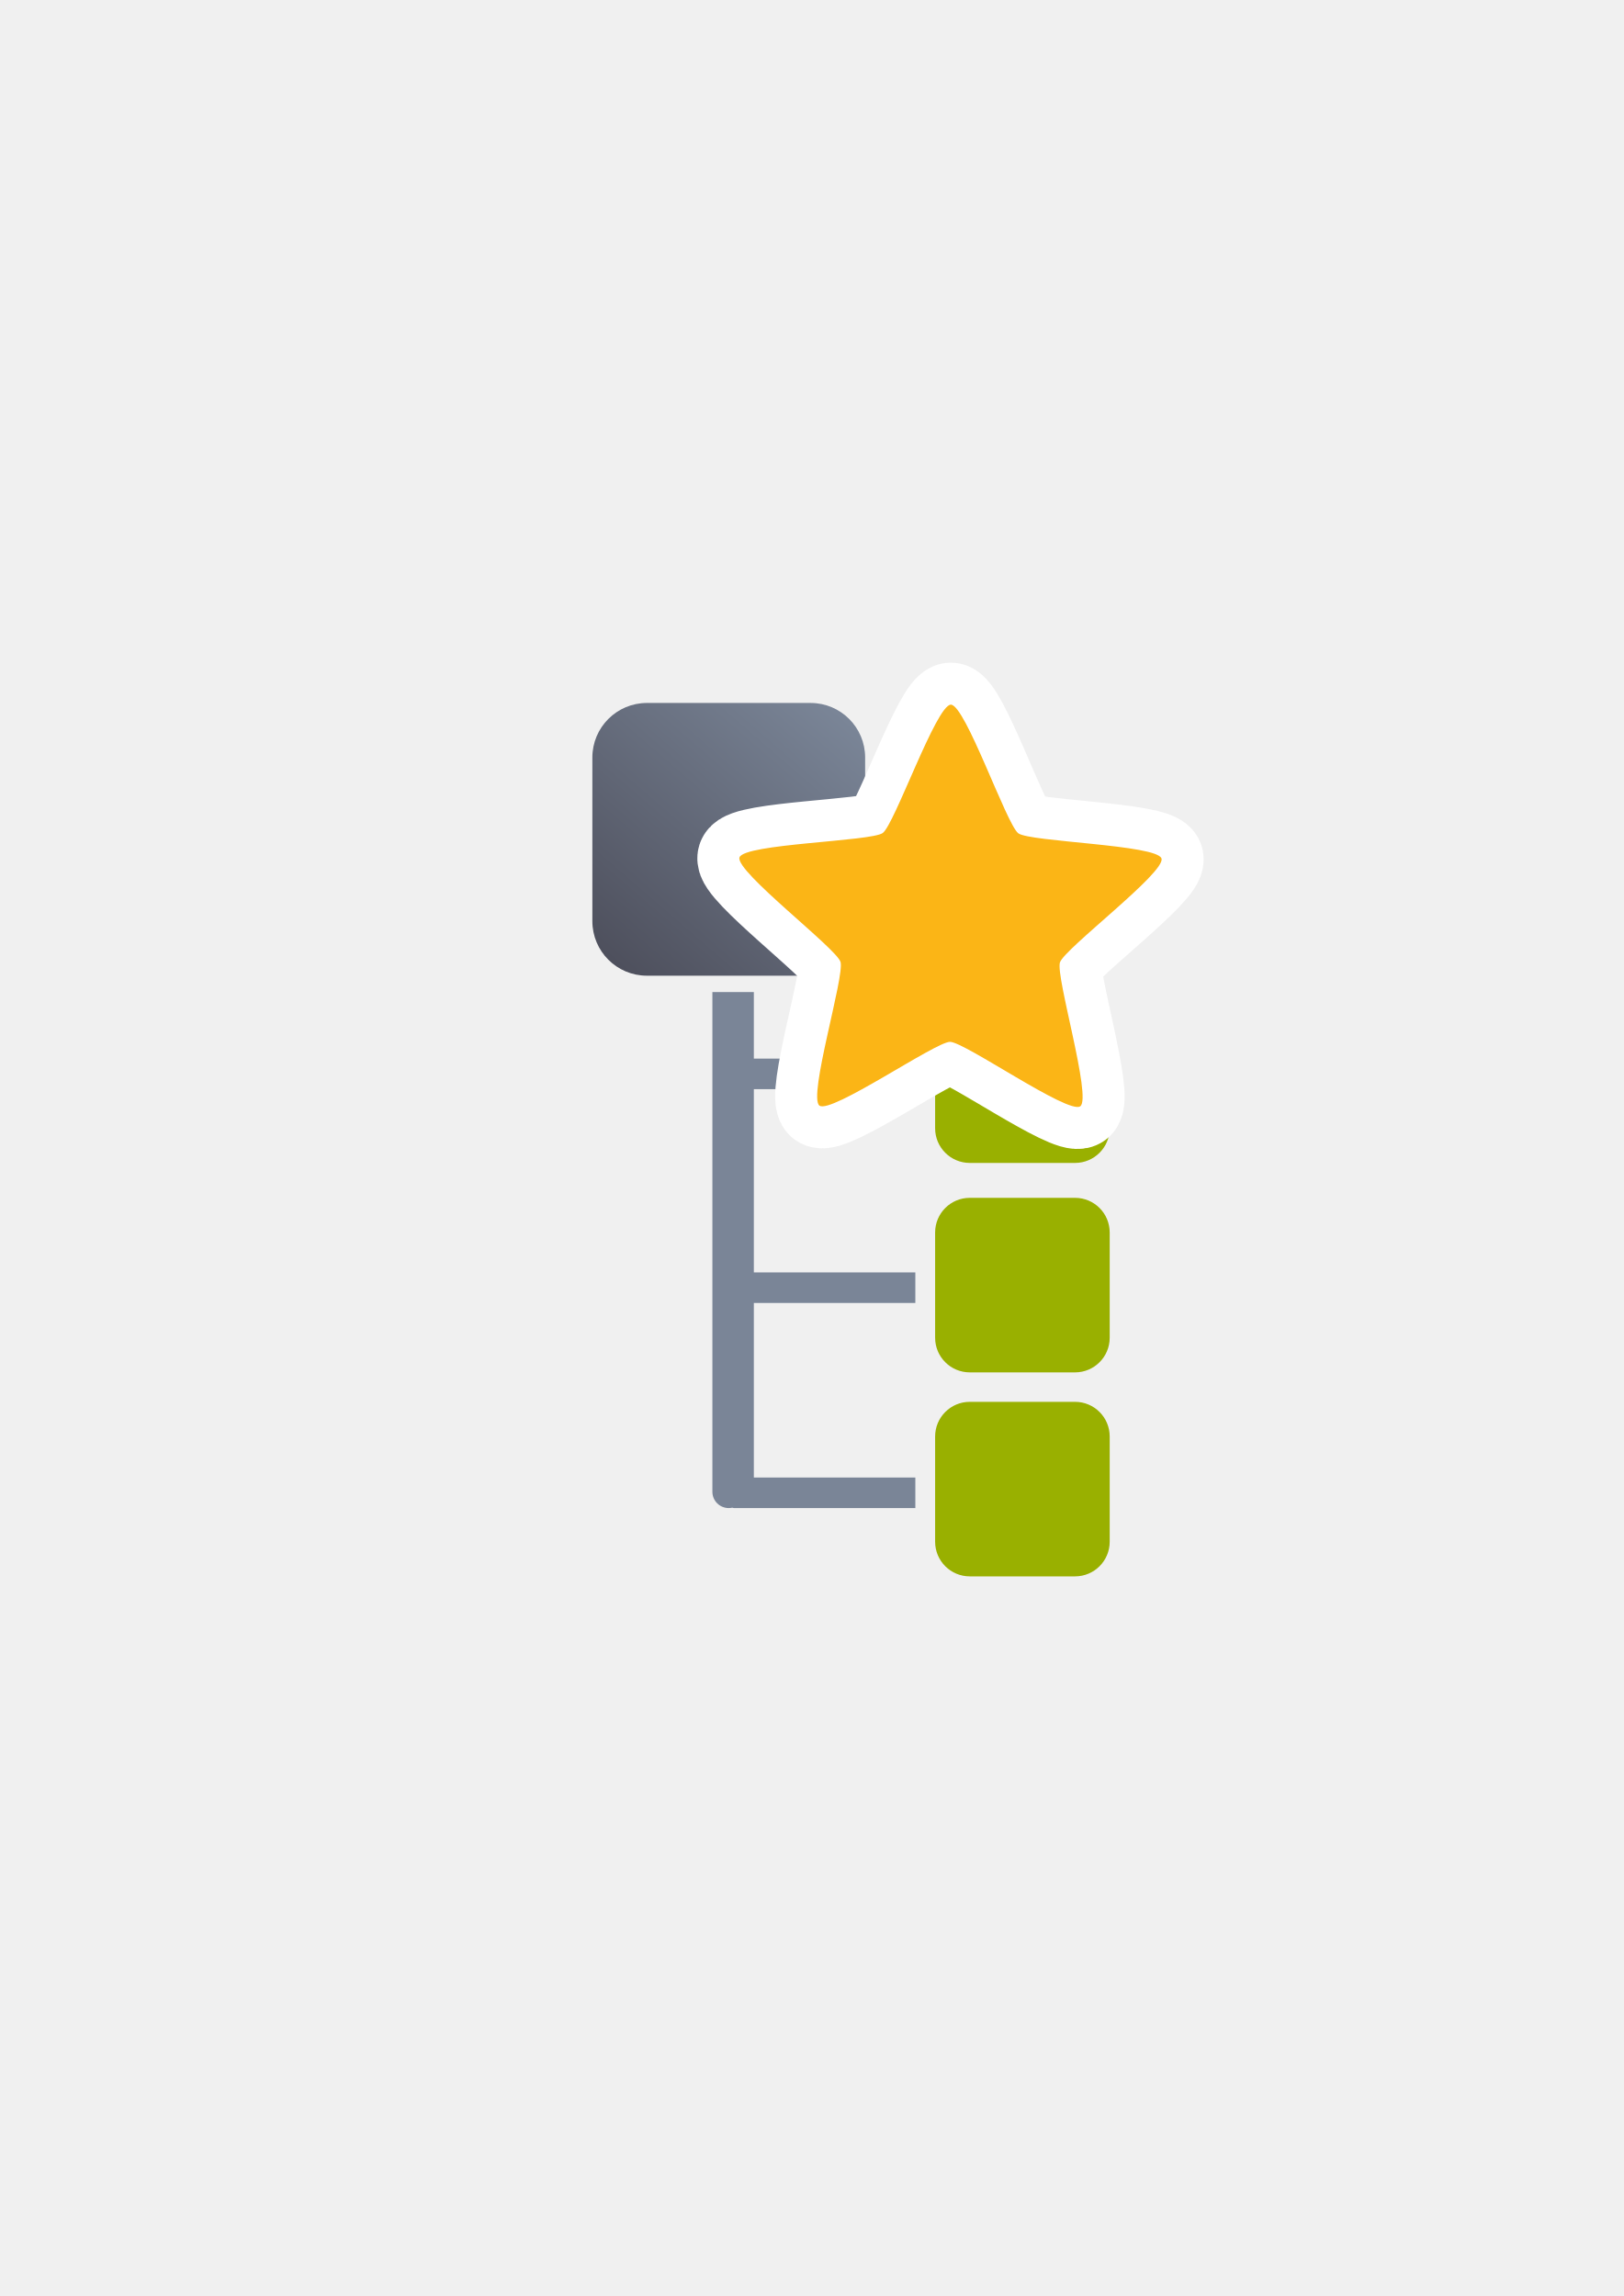
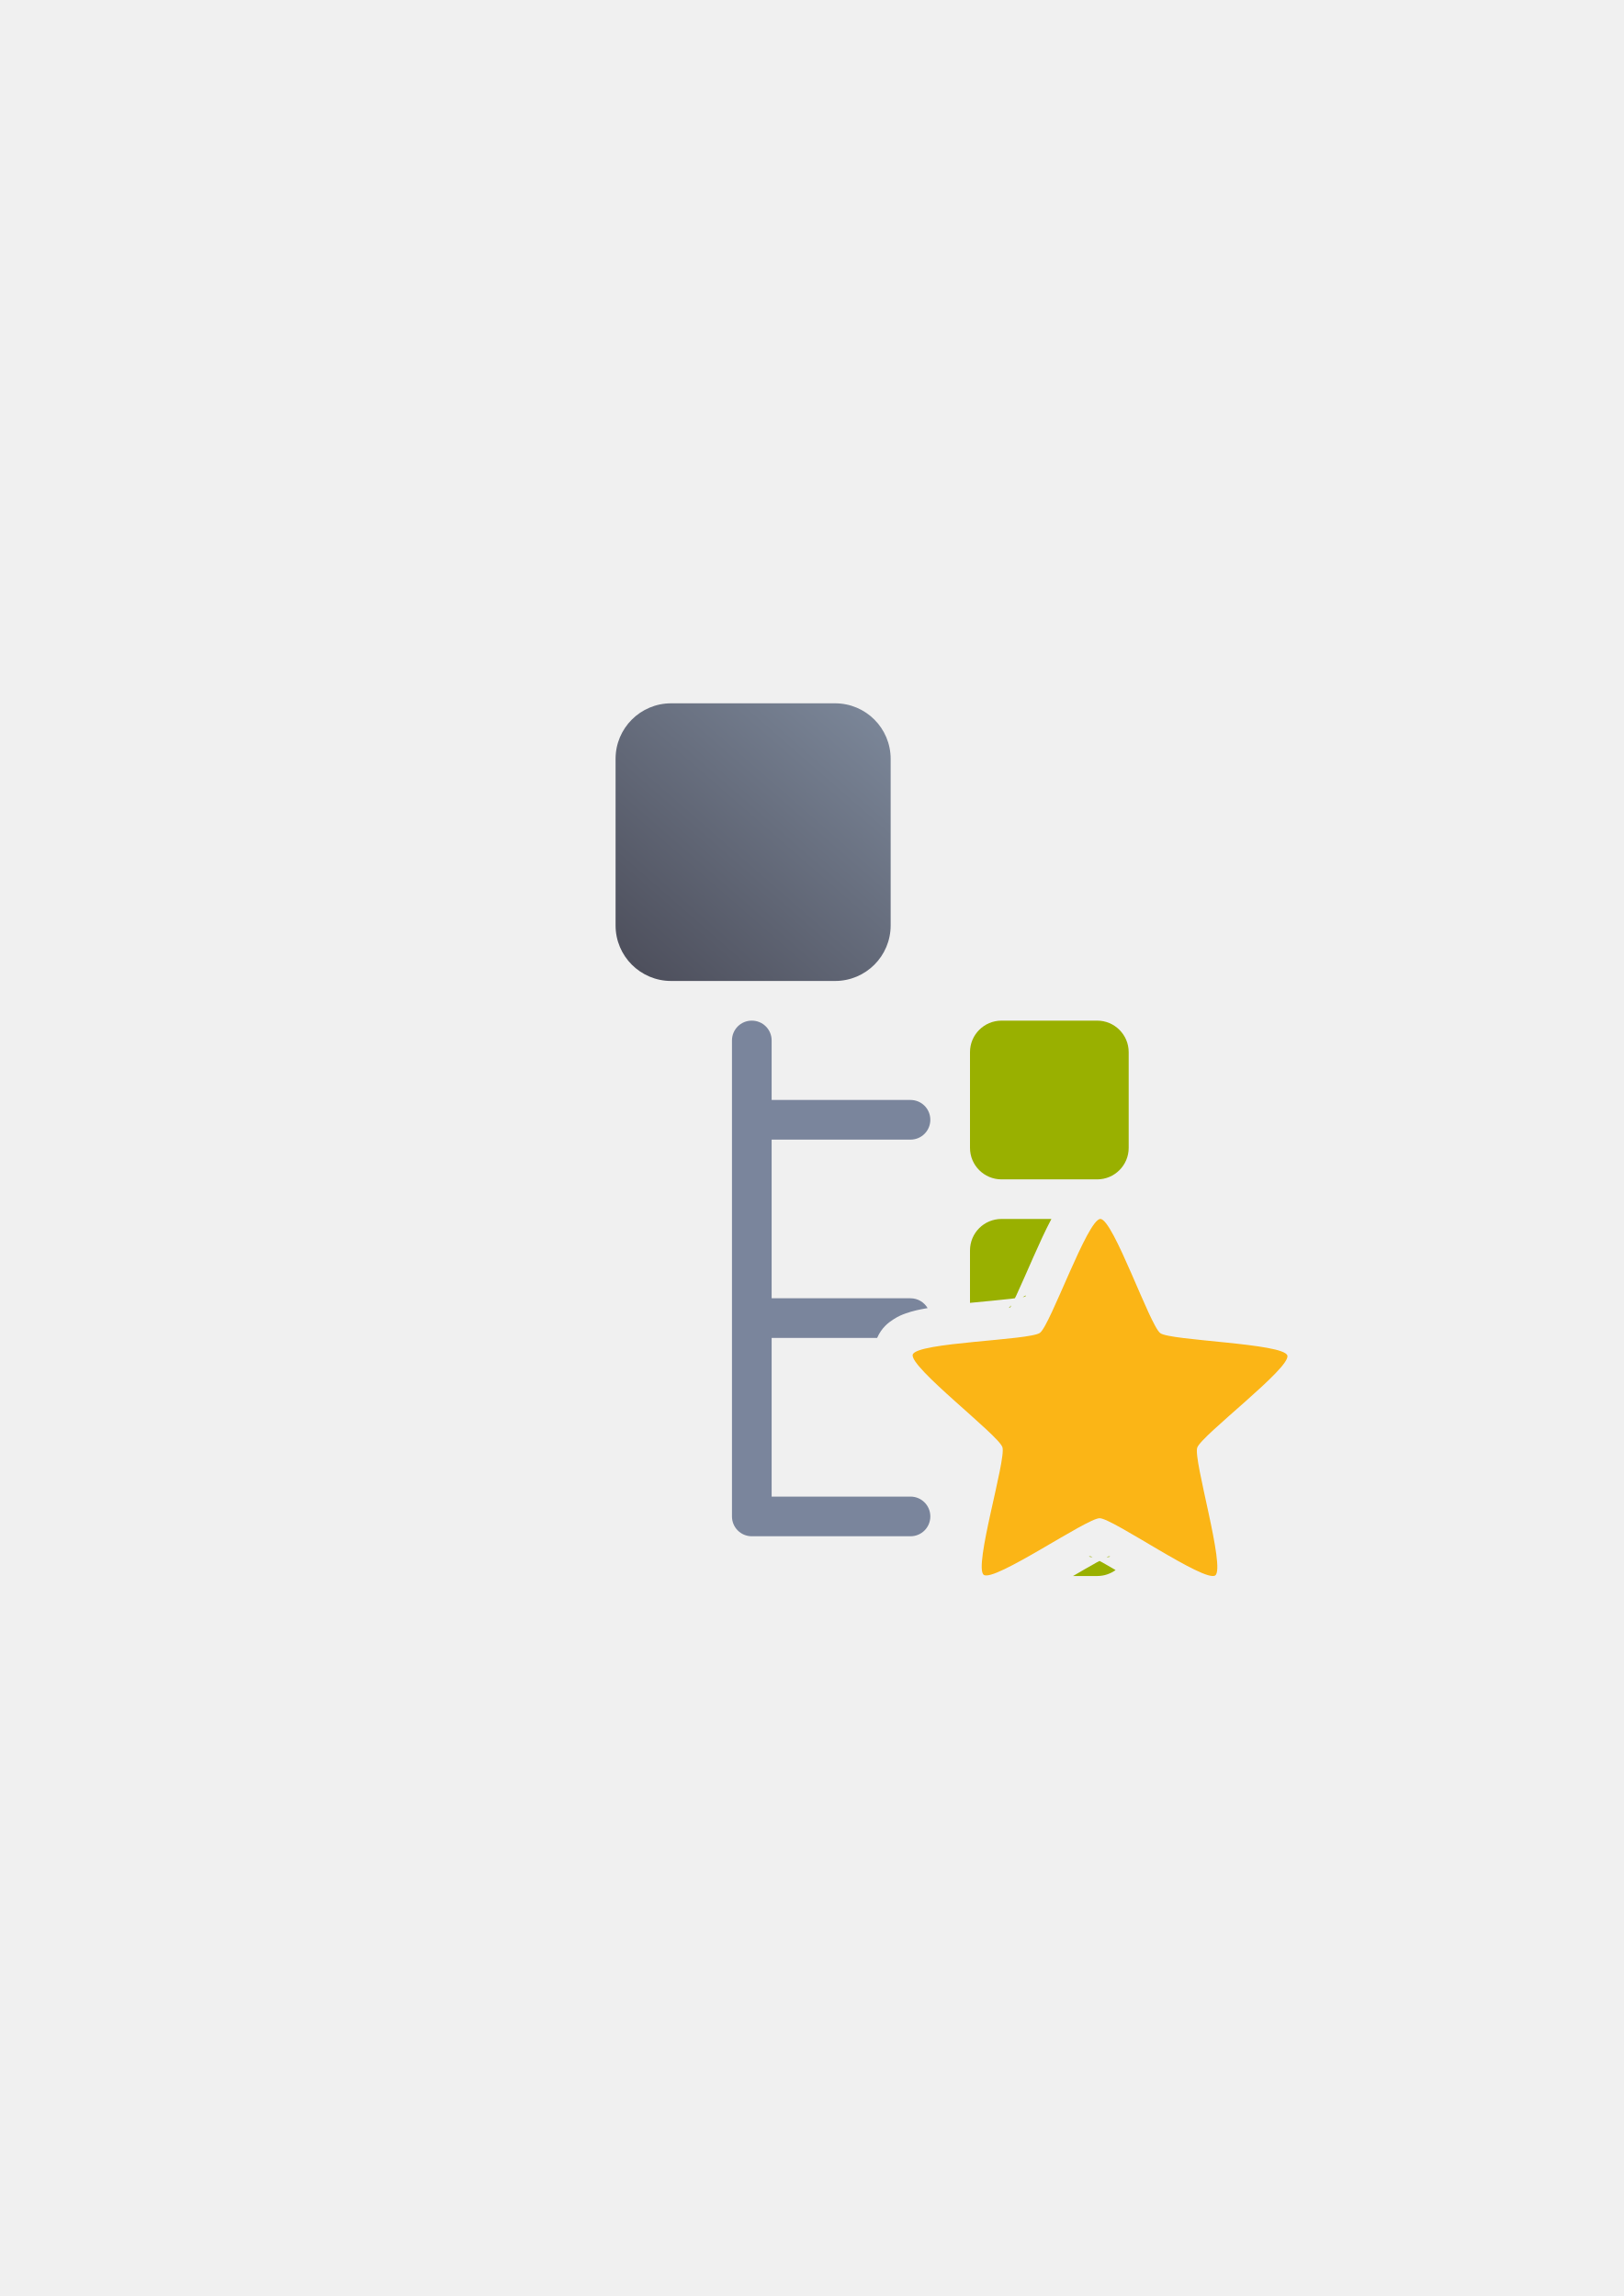
<svg xmlns="http://www.w3.org/2000/svg" xmlns:xlink="http://www.w3.org/1999/xlink" width="210mm" height="297mm" viewBox="0 0 744.094 1052.362" id="svg2" version="1.1">
  <defs id="defs4">
    <linearGradient id="linearGradient2224">
      <stop id="stop2226" offset="0" style="stop-color:#7c7c7c;stop-opacity:1;" />
      <stop id="stop2228" offset="1" style="stop-color:#b8b8b8;stop-opacity:1;" />
    </linearGradient>
    <linearGradient id="linearGradient15218">
      <stop id="stop15220" offset="0" style="stop-color:#eeeeef;stop-opacity:1;" />
      <stop id="stop2736" offset="0.599" style="stop-color:#d3d7cf;stop-opacity:1;" />
      <stop id="stop2738" offset="0.828" style="stop-color:#ffffff;stop-opacity:1;" />
      <stop id="stop15222" offset="1" style="stop-color:#d3d7cf;stop-opacity:1;" />
    </linearGradient>
    <pattern y="0" x="0" height="6" width="6" patternUnits="userSpaceOnUse" id="EMFhbasepattern" />
    <pattern y="0" x="0" height="6" width="6" patternUnits="userSpaceOnUse" id="EMFhbasepattern-5" />
-     <linearGradient xlink:href="#linearGradient4183" id="linearGradient4189" x1="390.323" y1="322.362" x2="289.914" y2="438.594" gradientUnits="userSpaceOnUse" />
+     <linearGradient xlink:href="#linearGradient4183" id="linearGradient4189-3" x1="390.323" y1="322.362" x2="289.914" y2="438.594" gradientUnits="userSpaceOnUse" gradientTransform="matrix(1.008437,0,0,1.018011,-14.38072,-47.58996)" />
    <linearGradient id="linearGradient4183">
      <stop style="stop-color:#7a8597;stop-opacity:1;" offset="0" id="stop4185" />
      <stop style="stop-color:#4e505d;stop-opacity:1" offset="1" id="stop4187" />
    </linearGradient>
  </defs>
  <g id="layer1">
-     <g transform="translate(-10.63687,0.2542022)" id="g4158">
-       <path id="rect4161" d="m 337.101,454.449 0,229.016 c 0,4.155 3.345,7.5 7.5,7.5 0.555,0 1.091,-0.06 1.611,-0.176 0.298,0.06 0.574,0.184 0.889,0.176 l 83.004,0 0,-14.001 -74.003,0 0,-80.006 74.003,0 0,-14.001 -74.003,0 0,-84.006 74.003,0 0,-14.001 -74.003,0 0,-30.502 -19.001,0 z" style="color:#252525;clip-rule:nonzero;display:inline;overflow:visible;visibility:visible;opacity:1;isolation:auto;mix-blend-mode:normal;color-interpolation:sRGB;color-interpolation-filters:linearRGB;solid-color:#252525;solid-opacity:1;fill:#7a8597;fill-opacity:1;fill-rule:nonzero;stroke:none;stroke-width:4;stroke-linecap:butt;stroke-linejoin:round;stroke-miterlimit:4;stroke-dasharray:none;stroke-dashoffset:60.958;stroke-opacity:1;color-rendering:auto;image-rendering:auto;shape-rendering:auto;text-rendering:auto;enable-background:accumulate" />
-       <rect ry="25.002" y="321.945" x="282.097" height="125.008" width="125.008" id="rect4149" style="color:#252525;clip-rule:nonzero;display:inline;overflow:visible;visibility:visible;opacity:1;isolation:auto;mix-blend-mode:normal;color-interpolation:sRGB;color-interpolation-filters:linearRGB;solid-color:#252525;solid-opacity:1;fill:url(#linearGradient4189);fill-opacity:1;fill-rule:nonzero;stroke:none;stroke-width:4;stroke-linecap:butt;stroke-linejoin:round;stroke-miterlimit:4;stroke-dasharray:none;stroke-dashoffset:60.958;stroke-opacity:1;color-rendering:auto;image-rendering:auto;shape-rendering:auto;text-rendering:auto;enable-background:accumulate" />
-       <rect ry="15.878" y="452.771" x="439.177" height="80" width="80" id="rect4162" style="color:#252525;clip-rule:nonzero;display:inline;overflow:visible;visibility:visible;opacity:1;isolation:auto;mix-blend-mode:normal;color-interpolation:sRGB;color-interpolation-filters:linearRGB;solid-color:#252525;solid-opacity:1;fill:#99b000;fill-opacity:1;fill-rule:nonzero;stroke:none;stroke-width:15.043;stroke-linecap:square;stroke-linejoin:miter;stroke-miterlimit:0;stroke-dasharray:45.129, 45.129;stroke-dashoffset:0;stroke-opacity:1;color-rendering:auto;image-rendering:auto;shape-rendering:auto;text-rendering:auto;enable-background:accumulate" />
-       <rect style="color:#252525;clip-rule:nonzero;display:inline;overflow:visible;visibility:visible;opacity:1;isolation:auto;mix-blend-mode:normal;color-interpolation:sRGB;color-interpolation-filters:linearRGB;solid-color:#252525;solid-opacity:1;fill:#99b000;fill-opacity:1;fill-rule:nonzero;stroke:none;stroke-width:15.043;stroke-linecap:square;stroke-linejoin:miter;stroke-miterlimit:0;stroke-dasharray:45.129, 45.129;stroke-dashoffset:0;stroke-opacity:1;color-rendering:auto;image-rendering:auto;shape-rendering:auto;text-rendering:auto;enable-background:accumulate" id="rect4164" width="80" height="80" x="439.177" y="548.771" ry="15.878" />
-       <rect ry="15.878" y="642.271" x="439.177" height="80" width="80" id="rect4166" style="color:#252525;clip-rule:nonzero;display:inline;overflow:visible;visibility:visible;opacity:1;isolation:auto;mix-blend-mode:normal;color-interpolation:sRGB;color-interpolation-filters:linearRGB;solid-color:#252525;solid-opacity:1;fill:#99b000;fill-opacity:1;fill-rule:nonzero;stroke:none;stroke-width:15.043;stroke-linecap:square;stroke-linejoin:miter;stroke-miterlimit:0;stroke-dasharray:45.129, 45.129;stroke-dashoffset:0;stroke-opacity:1;color-rendering:auto;image-rendering:auto;shape-rendering:auto;text-rendering:auto;enable-background:accumulate" />
+     <g id="g4196" transform="translate(12.00073,42.20873)">
+       <rect y="280.571" x="177.999" height="400" width="400" id="rect4160" style="opacity:1;fill:none;fill-opacity:1;stroke:none;stroke-width:23;stroke-linecap:butt;stroke-linejoin:round;stroke-miterlimit:4;stroke-dasharray:none;stroke-opacity:1" />
+       <rect ry="25.452" y="280.153" x="270.096" height="127.26" width="126.063" id="rect4149" style="color:#252525;clip-rule:nonzero;display:inline;overflow:visible;visibility:visible;opacity:1;isolation:auto;mix-blend-mode:normal;color-interpolation:sRGB;color-interpolation-filters:linearRGB;solid-color:#252525;solid-opacity:1;fill:url(#linearGradient4189-3);fill-opacity:1;fill-rule:nonzero;stroke:none;stroke-width:4;stroke-linecap:butt;stroke-linejoin:round;stroke-miterlimit:4;stroke-dasharray:none;stroke-dashoffset:60.958;stroke-opacity:1;color-rendering:auto;image-rendering:auto;shape-rendering:auto;text-rendering:auto;enable-background:accumulate" />
+       <rect ry="14.441" y="425.593" x="432.519" height="72.76" width="72.72" id="rect4162" style="color:#252525;clip-rule:nonzero;display:inline;overflow:visible;visibility:visible;opacity:1;isolation:auto;mix-blend-mode:normal;color-interpolation:sRGB;color-interpolation-filters:linearRGB;solid-color:#252525;solid-opacity:1;fill:#99b000;fill-opacity:1;fill-rule:nonzero;stroke:none;stroke-width:15.043;stroke-linecap:square;stroke-linejoin:miter;stroke-miterlimit:0;stroke-dasharray:45.129, 45.129;stroke-dashoffset:0;stroke-opacity:1;color-rendering:auto;image-rendering:auto;shape-rendering:auto;text-rendering:auto;enable-background:accumulate" />
+       <path id="rect4164" d="m 446.96,516.493 c -8,0 -14.441,6.441 -14.441,14.441 l 0,24.016 c 0.016,-0.002 0.031,-0.002 0.047,-0.004 7,-0.687 13.933,-1.298 19.02,-1.898 0.67,-0.079 0.909,-0.138 1.508,-0.217 0.262,-0.543 0.395,-0.751 0.68,-1.361 2.166,-4.641 4.919,-11.033 7.768,-17.465 2.7,-6.096 5.45,-12.167 8.285,-17.512 l -22.865,0 z m 11.162,35.111 c -0.149,0.002 -0.636,0.237 -1.416,0.707 0.136,-0.024 0.492,-0.064 0.605,-0.086 0.536,-0.105 1.083,-0.622 0.811,-0.619 l 0,-0.002 z m 34.061,2.088 c -1.965,4.478 -3.955,9.072 -5.789,13.002 -1.278,2.737 -2.479,5.209 -3.814,7.586 -1.335,2.376 -0.795,4.184 -7.473,9.01 -6.678,4.826 -8.227,3.748 -10.902,4.27 -2.675,0.522 -5.397,0.886 -8.396,1.24 -1.343,0.159 -2.836,0.304 -4.287,0.453 l 39.277,0 c 6.411,0 11.812,-4.139 13.709,-9.898 -1.853,-2.115 -1.953,-3.454 -2.826,-5.027 -1.323,-2.383 -2.511,-4.86 -3.775,-7.604 -1.815,-3.939 -3.78,-8.544 -5.723,-13.031 z m -40.715,2.404 c -1.952,1.675 -0.69,1.289 -0.275,0.551 0.057,-0.101 0.209,-0.429 0.275,-0.551 z" style="color:#252525;clip-rule:nonzero;display:inline;overflow:visible;visibility:visible;opacity:1;isolation:auto;mix-blend-mode:normal;color-interpolation:sRGB;color-interpolation-filters:linearRGB;solid-color:#252525;solid-opacity:1;fill:#99b000;fill-opacity:1;fill-rule:nonzero;stroke:none;stroke-width:15.043;stroke-linecap:square;stroke-linejoin:miter;stroke-miterlimit:0;stroke-dasharray:45.129, 45.129;stroke-dashoffset:0;stroke-opacity:1;color-rendering:auto;image-rendering:auto;shape-rendering:auto;text-rendering:auto;enable-background:accumulate" />
+       <path id="rect4166" d="m 460.097,607.394 c 1.306,1.189 2.716,2.919 4.42,8.209 2.526,7.842 1.022,8.98 0.691,11.686 -0.33,2.706 -0.824,5.411 -1.414,8.373 -0.847,4.254 -1.961,9.134 -3.027,13.906 4.221,-2.467 8.53,-5.016 12.324,-7.117 2.643,-1.464 5.068,-2.757 7.545,-3.895 2.477,-1.138 3.103,-2.919 11.342,-2.898 8.239,0.021 8.855,1.805 11.326,2.955 0.647,0.301 1.291,0.615 1.936,0.938 l 0,-17.717 c 0,-8 -6.441,-14.439 -14.441,-14.439 l -30.701,0 z m 27.236,63.723 c -0.463,0.032 -0.413,0.271 1.322,0.42 -0.125,-0.06 -0.438,-0.238 -0.543,-0.287 -0.248,-0.115 -0.558,-0.148 -0.779,-0.133 z m 9.109,0.023 c -0.221,-0.017 -0.531,0.015 -0.779,0.129 -0.105,0.048 -0.418,0.223 -0.543,0.283 1.734,-0.141 1.785,-0.378 1.322,-0.412 z m -4.559,2.102 c -0.532,0.285 -0.762,0.377 -1.352,0.703 -3.029,1.677 -6.827,3.891 -10.797,6.209 l 11.062,0 c 3.165,0 6.077,-1.019 8.451,-2.732 -2.171,-1.272 -4.237,-2.472 -6.02,-3.471 -0.588,-0.329 -0.816,-0.421 -1.346,-0.709 z" style="color:#252525;clip-rule:nonzero;display:inline;overflow:visible;visibility:visible;opacity:1;isolation:auto;mix-blend-mode:normal;color-interpolation:sRGB;color-interpolation-filters:linearRGB;solid-color:#252525;solid-opacity:1;fill:#99b000;fill-opacity:1;fill-rule:nonzero;stroke:none;stroke-width:15.043;stroke-linecap:square;stroke-linejoin:miter;stroke-miterlimit:0;stroke-dasharray:45.129, 45.129;stroke-dashoffset:0;stroke-opacity:1;color-rendering:auto;image-rendering:auto;shape-rendering:auto;text-rendering:auto;enable-background:accumulate" />
+       <path id="rect4284" d="m 332.529,425.593 c -5.036,0 -9.09,4.054 -9.09,9.09 l 0,36.361 0,90.898 0,90.9 c 0,5.036 4.054,9.09 9.09,9.09 l 72.721,0 c 5.036,0 9.09,-4.054 9.09,-9.09 0,-5.036 -4.054,-9.09 -9.09,-9.09 l -63.631,0 0,-72.721 48.338,0 c 2.114,-4.826 5.269,-7.069 7.361,-8.443 2.363,-1.552 4.14,-2.23 5.785,-2.814 3.291,-1.169 6.131,-1.74 9.236,-2.295 0.245,-0.044 0.51,-0.078 0.758,-0.121 -1.573,-2.696 -4.488,-4.506 -7.848,-4.506 l -63.631,0 0,-72.719 63.631,0 c 5.036,0 9.09,-4.054 9.09,-9.09 0,-5.036 -4.054,-9.09 -9.09,-9.09 l -63.631,0 0,-27.271 c 0,-5.036 -4.054,-9.09 -9.09,-9.09 z" style="color:#000000;clip-rule:nonzero;display:inline;overflow:visible;visibility:visible;opacity:1;isolation:auto;mix-blend-mode:normal;color-interpolation:sRGB;color-interpolation-filters:linearRGB;solid-color:#000000;solid-opacity:1;fill:#7a859c;fill-opacity:1;fill-rule:nonzero;stroke:none;stroke-width:36;stroke-linecap:round;stroke-linejoin:round;stroke-miterlimit:4;stroke-dasharray:none;stroke-dashoffset:0;stroke-opacity:1;color-rendering:auto;image-rendering:auto;shape-rendering:auto;text-rendering:auto;enable-background:accumulate" />
+       <path transform="matrix(0.6834038,0.01726472,-0.01726472,0.6834038,257.189,266.8389)" d="m 436,593.362 c -6.877,5.24 -69.794,-36.573 -78.438,-36.376 -8.644,0.197 -69.593,44.829 -76.702,39.907 -7.109,-4.922 13.215,-77.68 10.357,-85.84 -2.858,-8.16 -64.14,-52.334 -61.656,-60.616 2.484,-8.282 77.961,-11.436 84.839,-16.676 6.877,-5.24 29.952,-77.173 38.596,-77.37 8.644,-0.197 34.968,70.612 42.076,75.533 7.109,4.922 82.651,4.638 85.51,12.799 2.858,8.16 -56.35,55.076 -58.834,63.358 -2.484,8.282 21.129,80.04 14.252,85.28 z" id="path4159" style="opacity:1;fill:#fbb516;fill-opacity:1;fill-rule:nonzero;stroke:none;stroke-width:14;stroke-linecap:round;stroke-linejoin:round;stroke-miterlimit:4;stroke-dasharray:none;stroke-opacity:1" />
    </g>
-     <rect style="opacity:1;fill:none;fill-opacity:1;stroke:none;stroke-width:23;stroke-linecap:butt;stroke-linejoin:round;stroke-miterlimit:4;stroke-dasharray:none;stroke-opacity:1" id="rect4160" width="400" height="400" x="190" y="322.362" />
-     <path transform="matrix(0.7699782,0.01945184,-0.01945184,0.7699782,170.8877,41.7035)" d="m 436,593.362 c -6.877,5.24 -69.794,-36.573 -78.438,-36.376 -8.644,0.197 -69.593,44.829 -76.702,39.907 -7.109,-4.922 13.215,-77.68 10.357,-85.84 -2.858,-8.16 -64.14,-52.334 -61.656,-60.616 2.484,-8.282 77.961,-11.436 84.839,-16.676 6.877,-5.24 29.952,-77.173 38.596,-77.37 8.644,-0.197 34.968,70.612 42.076,75.533 7.109,4.922 82.651,4.638 85.51,12.799 2.858,8.16 -56.35,55.076 -58.834,63.358 -2.484,8.282 21.129,80.04 14.252,85.28 z" id="path4205" style="opacity:1;fill:#fbb516;fill-opacity:1;fill-rule:nonzero;stroke:#ffffff;stroke-width:50;stroke-linecap:round;stroke-linejoin:round;stroke-miterlimit:4;stroke-dasharray:none;stroke-opacity:1" />
-     <path style="opacity:1;fill:#fbb516;fill-opacity:1;fill-rule:nonzero;stroke:none;stroke-width:14;stroke-linecap:round;stroke-linejoin:round;stroke-miterlimit:4;stroke-dasharray:none;stroke-opacity:1" id="path4159" d="m 436,593.362 c -6.877,5.24 -69.794,-36.573 -78.438,-36.376 -8.644,0.197 -69.593,44.829 -76.702,39.907 -7.109,-4.922 13.215,-77.68 10.357,-85.84 -2.858,-8.16 -64.14,-52.334 -61.656,-60.616 2.484,-8.282 77.961,-11.436 84.839,-16.676 6.877,-5.24 29.952,-77.173 38.596,-77.37 8.644,-0.197 34.968,70.612 42.076,75.533 7.109,4.922 82.651,4.638 85.51,12.799 2.858,8.16 -56.35,55.076 -58.834,63.358 -2.484,8.282 21.129,80.04 14.252,85.28 z" transform="matrix(0.7699782,0.01945184,-0.01945184,0.7699782,170.8877,41.7035)" />
  </g>
</svg>
